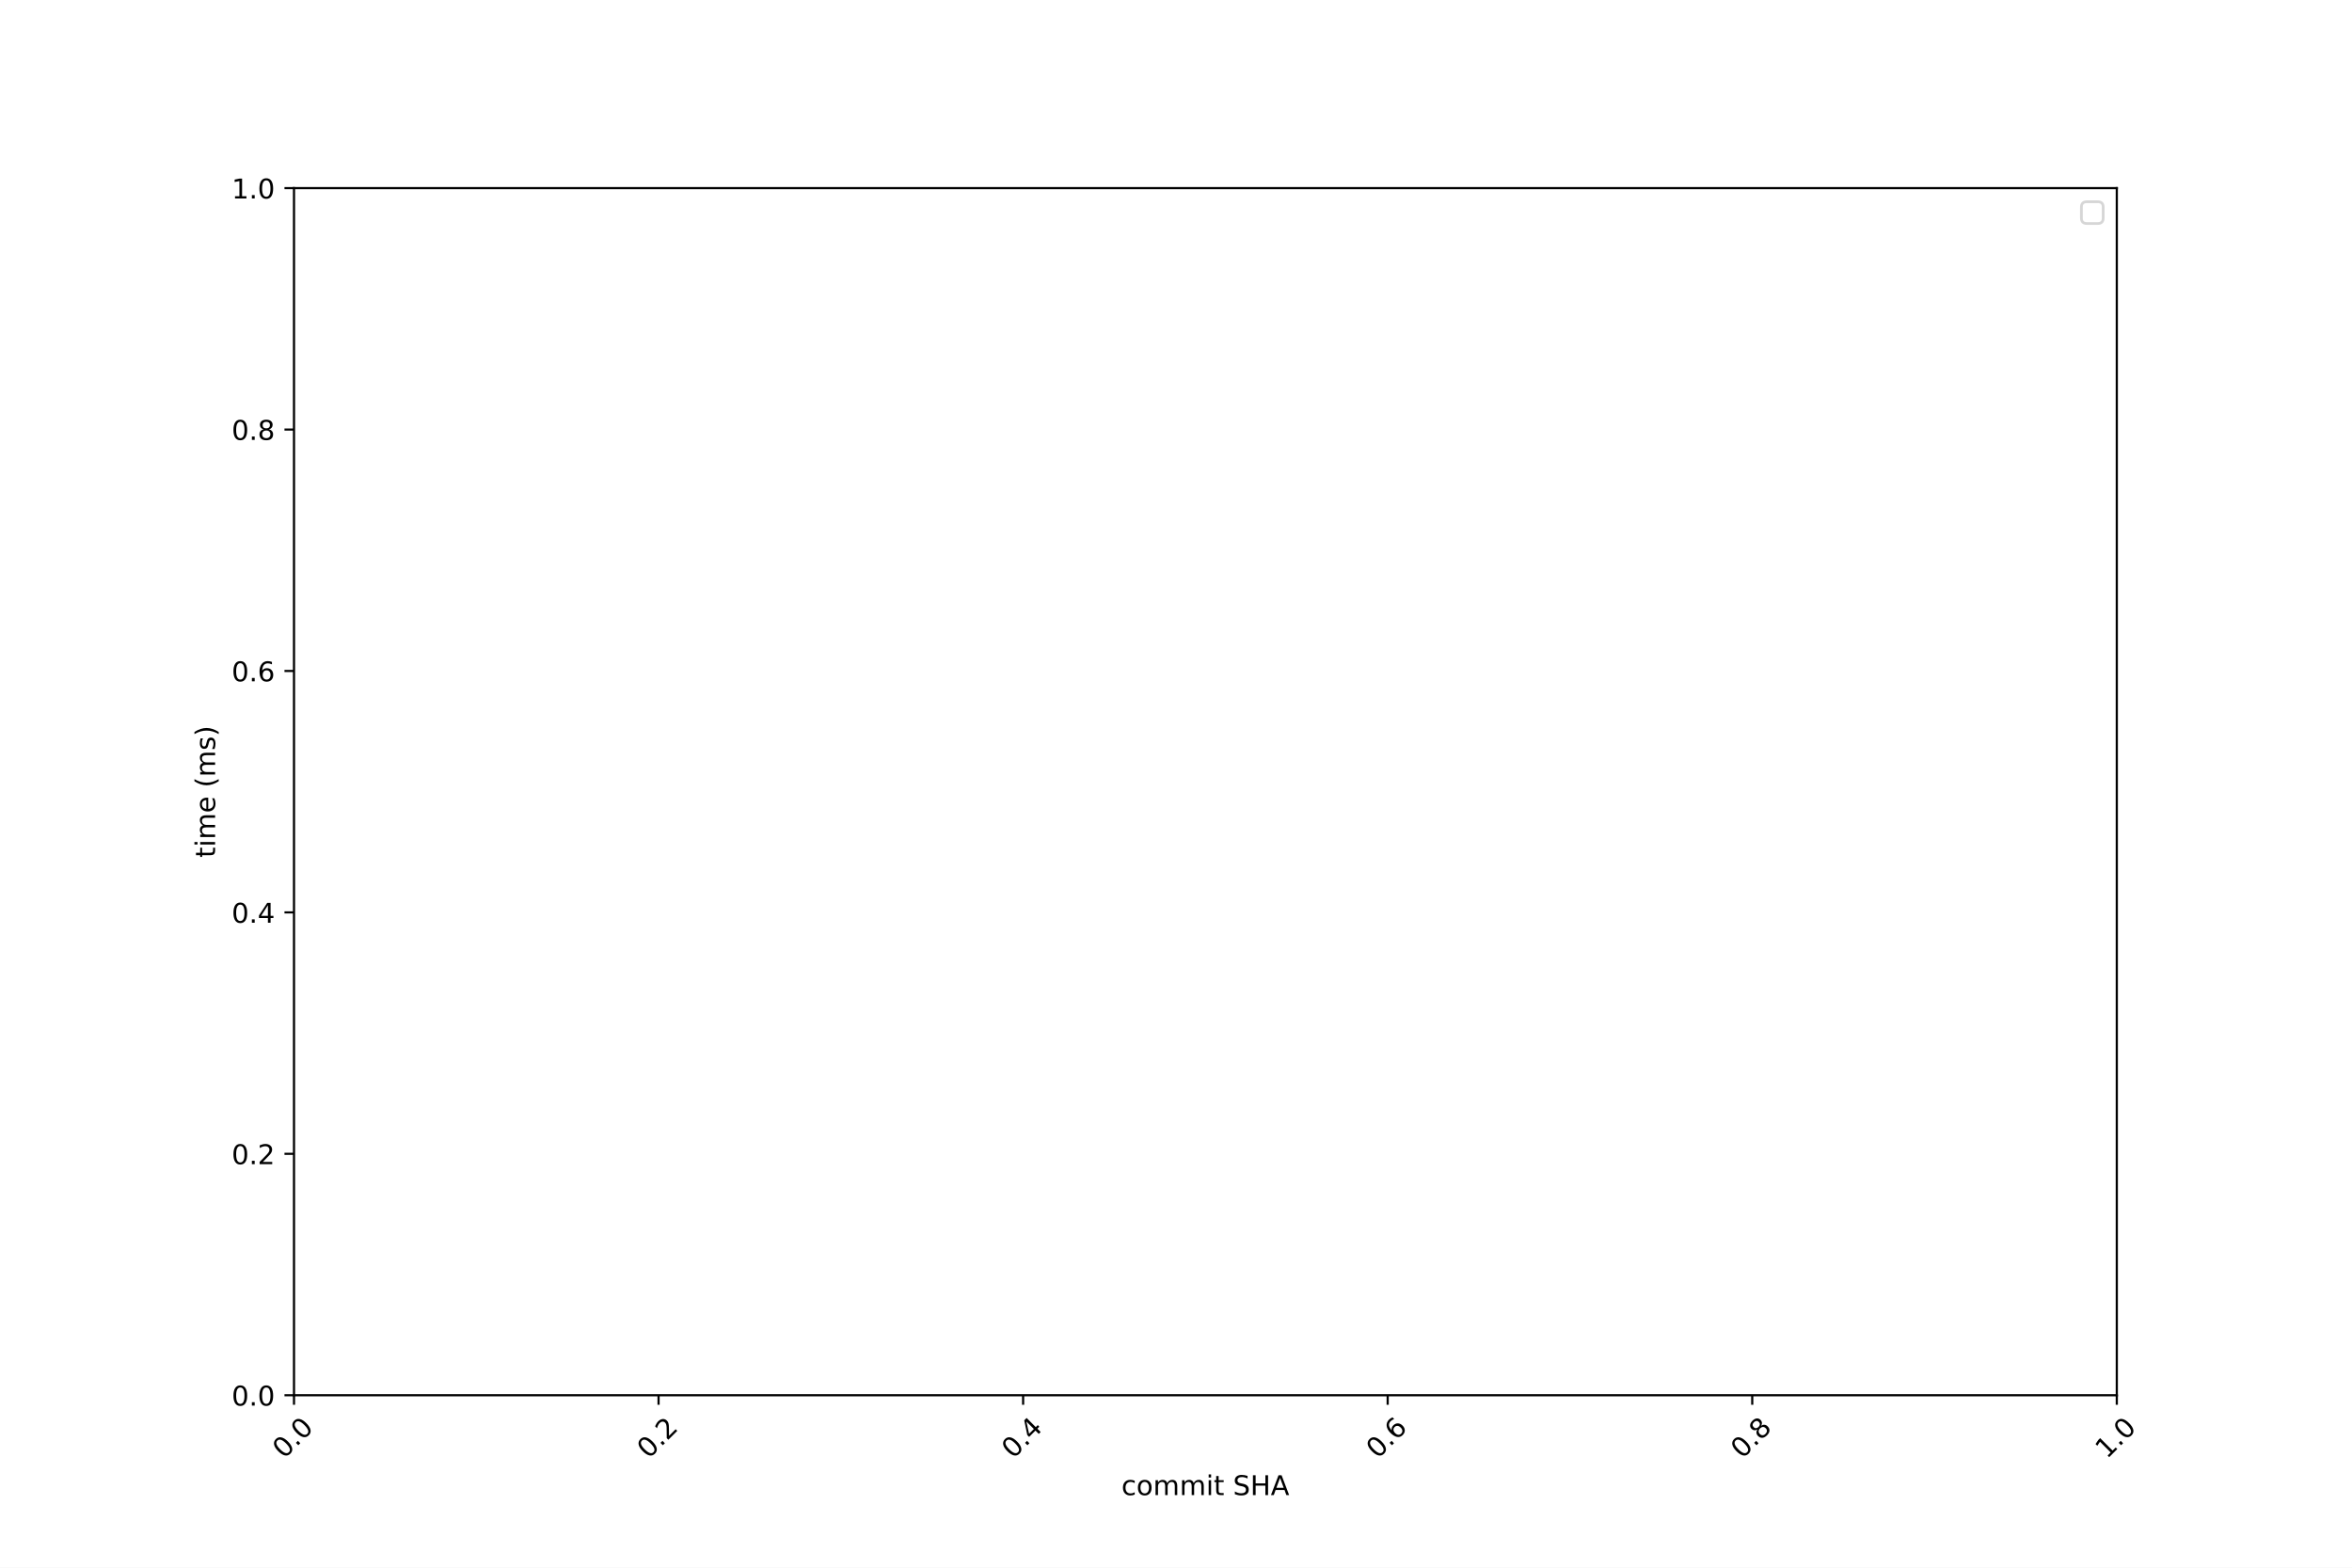
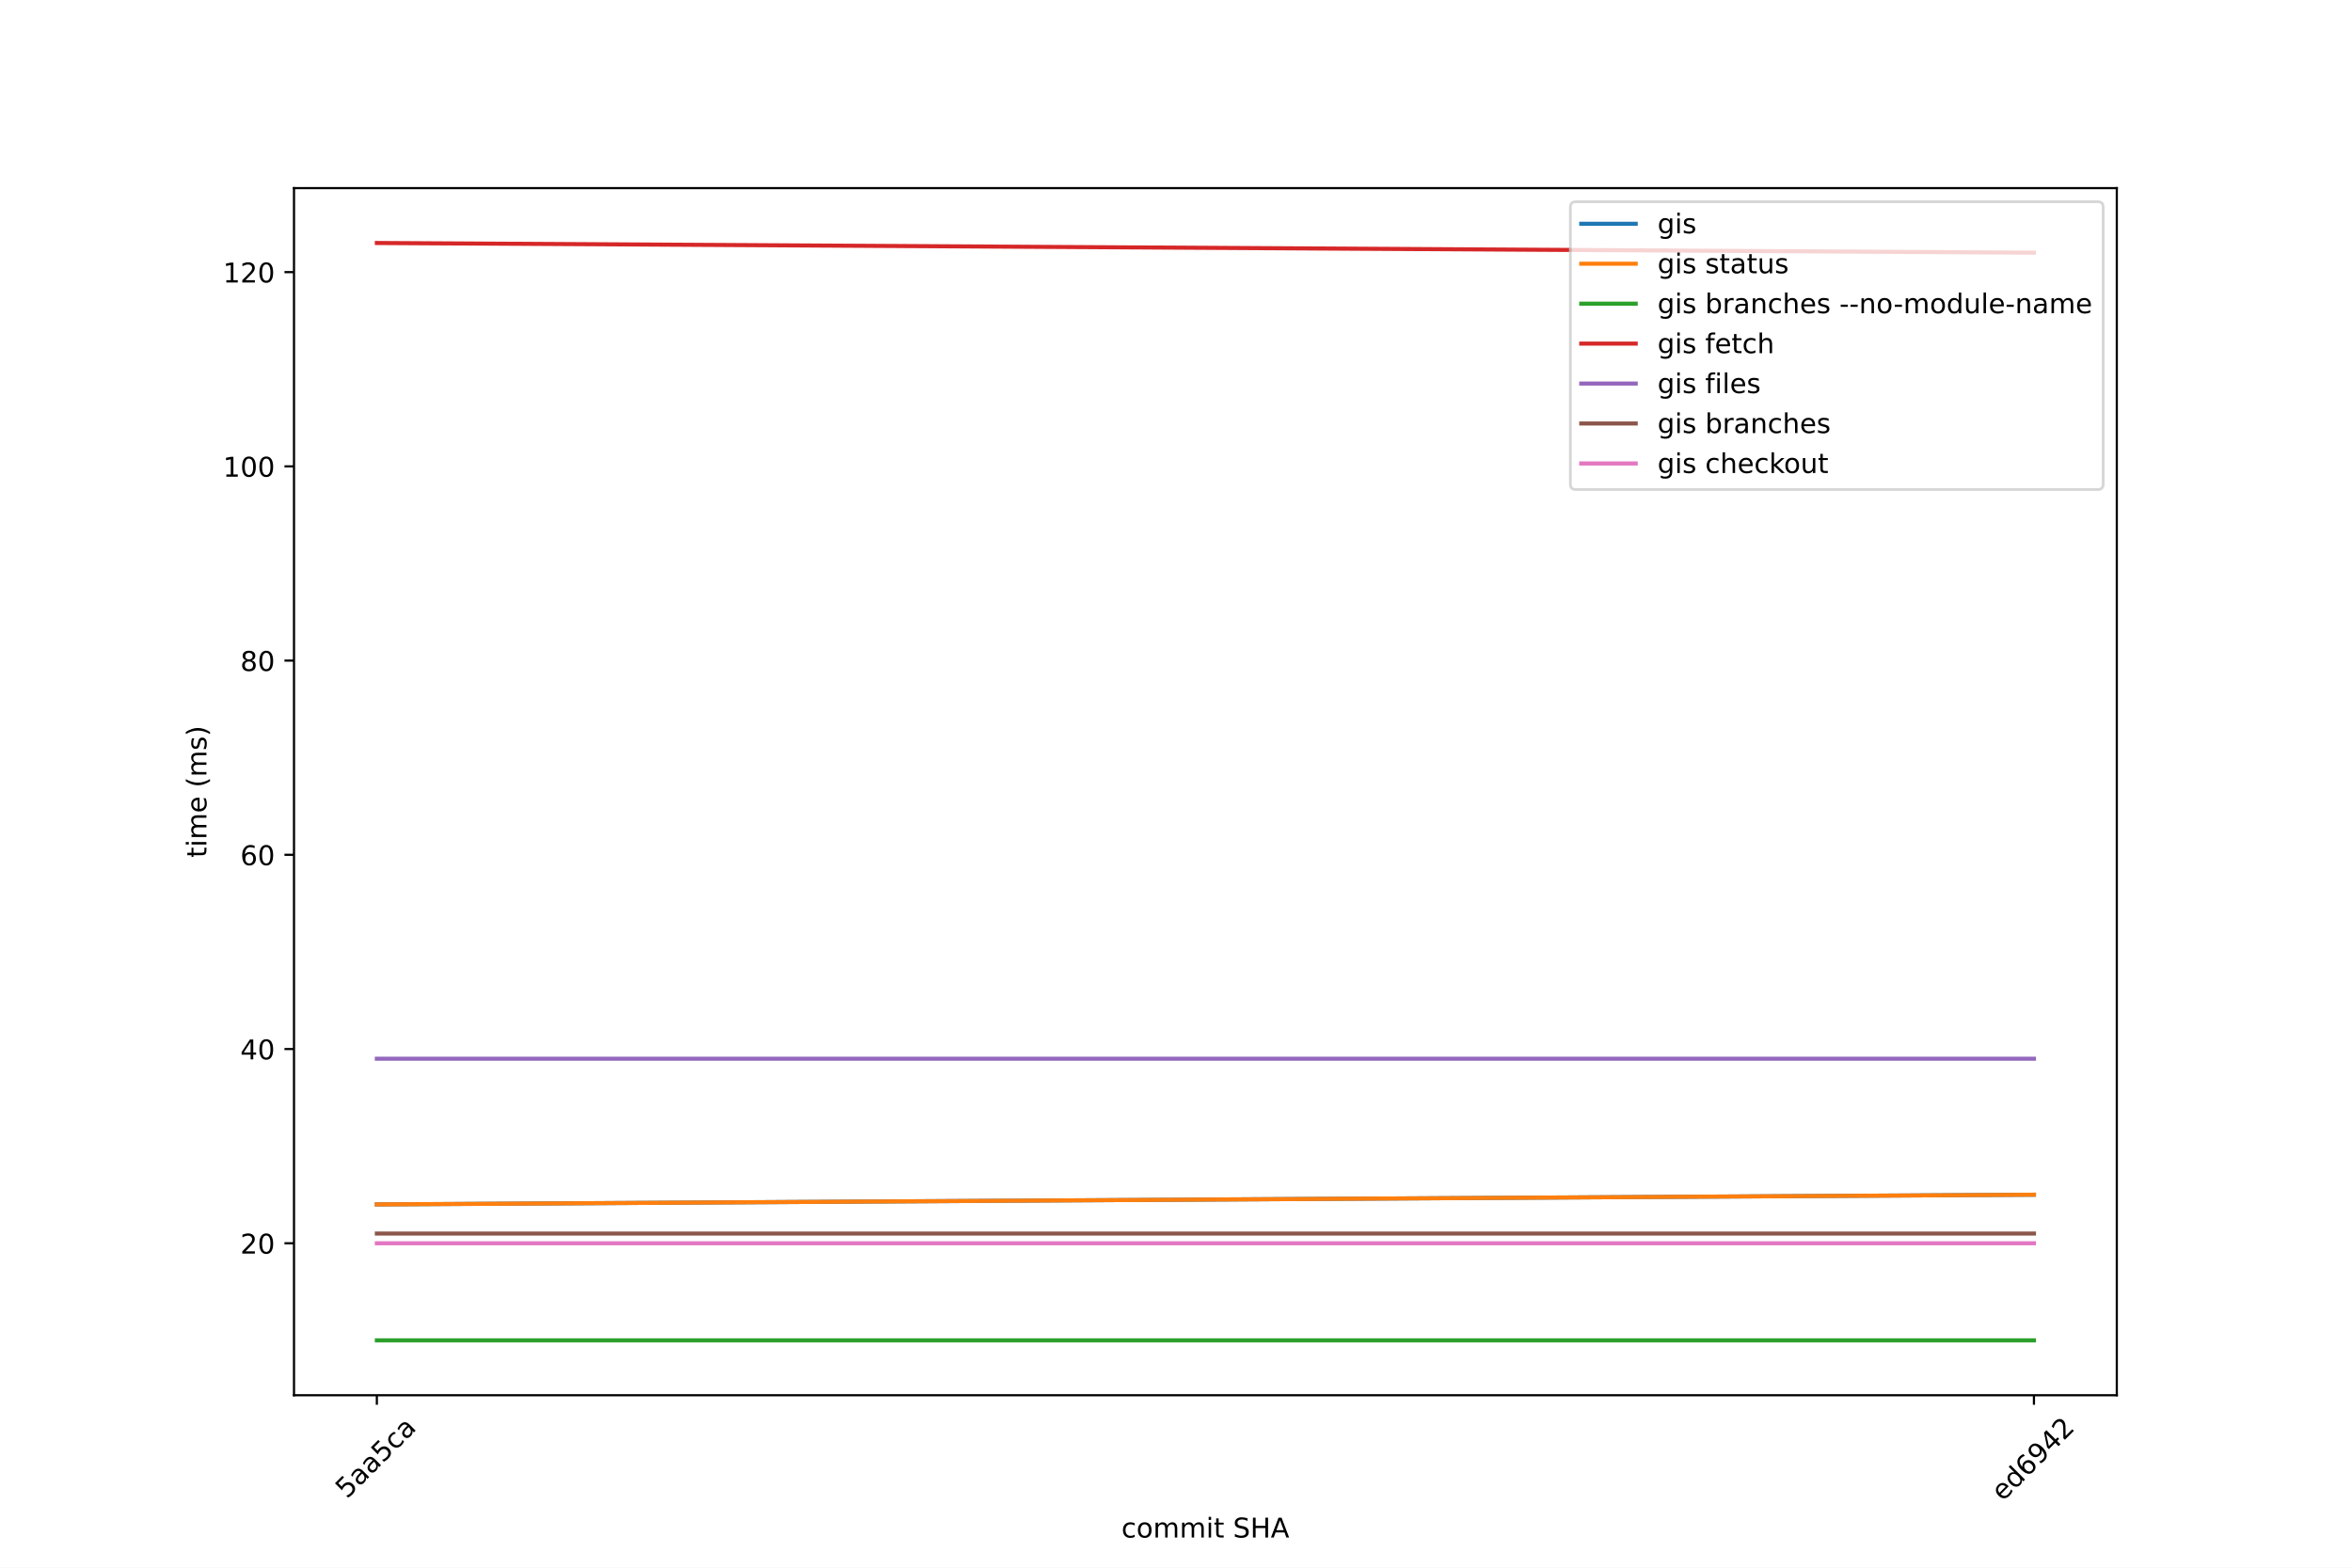
<svg xmlns="http://www.w3.org/2000/svg" xmlns:xlink="http://www.w3.org/1999/xlink" width="864pt" height="576pt" viewBox="0 0 864 576" version="1.1">
  <defs>
    <style type="text/css">*{stroke-linejoin: round; stroke-linecap: butt}</style>
  </defs>
  <g id="figure_1">
    <g id="patch_1">
      <path d="M 0 576  L 864 576  L 864 0  L 0 0  z " style="fill: #ffffff" />
    </g>
    <g id="axes_1">
      <g id="patch_2">
        <path d="M 108 512.64  L 777.6 512.64  L 777.6 69.12  L 108 69.12  z " style="fill: #ffffff" />
      </g>
      <g id="matplotlib.axis_1">
        <g id="xtick_1">
          <g id="line2d_1">
            <defs>
-               <path id="m0a0f0cf58e" d="M 0 0  L 0 3.5  " style="stroke: #000000; stroke-width: 0.8" />
-             </defs>
-             <g>
-               <use xlink:href="#m0a0f0cf58e" x="108" y="512.64" style="stroke: #000000; stroke-width: 0.8" />
+               <path id="m81b98bf57f" d="M 0 0  L 0 3.5  " style="stroke: #000000; stroke-width: 0.8" />
+             </defs>
+             <g>
+               <use xlink:href="#m81b98bf57f" x="138.436" y="512.64" style="stroke: #000000; stroke-width: 0.8" />
            </g>
          </g>
          <g id="text_1">
-             <g transform="translate(104.3286 536.2581) rotate(-45) scale(0.1 -0.1)">
-               <defs>
-                 <path id="DejaVuSans-30" d="M 2034 4250  Q 1547 4250 1301 3770  Q 1056 3291 1056 2328  Q 1056 1369 1301 889  Q 1547 409 2034 409  Q 2525 409 2770 889  Q 3016 1369 3016 2328  Q 3016 3291 2770 3770  Q 2525 4250 2034 4250  z M 2034 4750  Q 2819 4750 3233 4129  Q 3647 3509 3647 2328  Q 3647 1150 3233 529  Q 2819 -91 2034 -91  Q 1250 -91 836 529  Q 422 1150 422 2328  Q 422 3509 836 4129  Q 1250 4750 2034 4750  z " transform="scale(0.015625)" />
-                 <path id="DejaVuSans-2e" d="M 684 794  L 1344 794  L 1344 0  L 684 0  L 684 794  z " transform="scale(0.015625)" />
-               </defs>
-               <use xlink:href="#DejaVuSans-30" />
-               <use xlink:href="#DejaVuSans-2e" x="63.623" />
-               <use xlink:href="#DejaVuSans-30" x="95.41" />
+             <g transform="translate(127.4447 550.8985) rotate(-45) scale(0.1 -0.1)">
+               <defs>
+                 <path id="DejaVuSans-35" d="M 691 4666  L 3169 4666  L 3169 4134  L 1269 4134  L 1269 2991  Q 1406 3038 1543 3061  Q 1681 3084 1819 3084  Q 2600 3084 3056 2656  Q 3513 2228 3513 1497  Q 3513 744 3044 326  Q 2575 -91 1722 -91  Q 1428 -91 1123 -41  Q 819 9 494 109  L 494 744  Q 775 591 1075 516  Q 1375 441 1709 441  Q 2250 441 2565 725  Q 2881 1009 2881 1497  Q 2881 1984 2565 2268  Q 2250 2553 1709 2553  Q 1456 2553 1204 2497  Q 953 2441 691 2322  L 691 4666  z " transform="scale(0.015625)" />
+                 <path id="DejaVuSans-61" d="M 2194 1759  Q 1497 1759 1228 1600  Q 959 1441 959 1056  Q 959 750 1161 570  Q 1363 391 1709 391  Q 2188 391 2477 730  Q 2766 1069 2766 1631  L 2766 1759  L 2194 1759  z M 3341 1997  L 3341 0  L 2766 0  L 2766 531  Q 2569 213 2275 61  Q 1981 -91 1556 -91  Q 1019 -91 701 211  Q 384 513 384 1019  Q 384 1609 779 1909  Q 1175 2209 1959 2209  L 2766 2209  L 2766 2266  Q 2766 2663 2505 2880  Q 2244 3097 1772 3097  Q 1472 3097 1187 3025  Q 903 2953 641 2809  L 641 3341  Q 956 3463 1253 3523  Q 1550 3584 1831 3584  Q 2591 3584 2966 3190  Q 3341 2797 3341 1997  z " transform="scale(0.015625)" />
+                 <path id="DejaVuSans-63" d="M 3122 3366  L 3122 2828  Q 2878 2963 2633 3030  Q 2388 3097 2138 3097  Q 1578 3097 1268 2742  Q 959 2388 959 1747  Q 959 1106 1268 751  Q 1578 397 2138 397  Q 2388 397 2633 464  Q 2878 531 3122 666  L 3122 134  Q 2881 22 2623 -34  Q 2366 -91 2075 -91  Q 1284 -91 818 406  Q 353 903 353 1747  Q 353 2603 823 3093  Q 1294 3584 2113 3584  Q 2378 3584 2631 3529  Q 2884 3475 3122 3366  z " transform="scale(0.015625)" />
+               </defs>
+               <use xlink:href="#DejaVuSans-35" />
+               <use xlink:href="#DejaVuSans-61" x="63.623" />
+               <use xlink:href="#DejaVuSans-61" x="124.902" />
+               <use xlink:href="#DejaVuSans-35" x="186.182" />
+               <use xlink:href="#DejaVuSans-63" x="249.805" />
+               <use xlink:href="#DejaVuSans-61" x="304.785" />
            </g>
          </g>
        </g>
        <g id="xtick_2">
          <g id="line2d_2">
            <g>
-               <use xlink:href="#m0a0f0cf58e" x="241.92" y="512.64" style="stroke: #000000; stroke-width: 0.8" />
+               <use xlink:href="#m81b98bf57f" x="747.164" y="512.64" style="stroke: #000000; stroke-width: 0.8" />
            </g>
          </g>
          <g id="text_2">
-             <g transform="translate(238.2486 536.2581) rotate(-45) scale(0.1 -0.1)">
-               <defs>
+             <g transform="translate(735.6969 551.8487) rotate(-45) scale(0.1 -0.1)">
+               <defs>
+                 <path id="DejaVuSans-65" d="M 3597 1894  L 3597 1613  L 953 1613  Q 991 1019 1311 708  Q 1631 397 2203 397  Q 2534 397 2845 478  Q 3156 559 3463 722  L 3463 178  Q 3153 47 2828 -22  Q 2503 -91 2169 -91  Q 1331 -91 842 396  Q 353 884 353 1716  Q 353 2575 817 3079  Q 1281 3584 2069 3584  Q 2775 3584 3186 3129  Q 3597 2675 3597 1894  z M 3022 2063  Q 3016 2534 2758 2815  Q 2500 3097 2075 3097  Q 1594 3097 1305 2825  Q 1016 2553 972 2059  L 3022 2063  z " transform="scale(0.015625)" />
+                 <path id="DejaVuSans-64" d="M 2906 2969  L 2906 4863  L 3481 4863  L 3481 0  L 2906 0  L 2906 525  Q 2725 213 2448 61  Q 2172 -91 1784 -91  Q 1150 -91 751 415  Q 353 922 353 1747  Q 353 2572 751 3078  Q 1150 3584 1784 3584  Q 2172 3584 2448 3432  Q 2725 3281 2906 2969  z M 947 1747  Q 947 1113 1208 752  Q 1469 391 1925 391  Q 2381 391 2643 752  Q 2906 1113 2906 1747  Q 2906 2381 2643 2742  Q 2381 3103 1925 3103  Q 1469 3103 1208 2742  Q 947 2381 947 1747  z " transform="scale(0.015625)" />
+                 <path id="DejaVuSans-36" d="M 2113 2584  Q 1688 2584 1439 2293  Q 1191 2003 1191 1497  Q 1191 994 1439 701  Q 1688 409 2113 409  Q 2538 409 2786 701  Q 3034 994 3034 1497  Q 3034 2003 2786 2293  Q 2538 2584 2113 2584  z M 3366 4563  L 3366 3988  Q 3128 4100 2886 4159  Q 2644 4219 2406 4219  Q 1781 4219 1451 3797  Q 1122 3375 1075 2522  Q 1259 2794 1537 2939  Q 1816 3084 2150 3084  Q 2853 3084 3261 2657  Q 3669 2231 3669 1497  Q 3669 778 3244 343  Q 2819 -91 2113 -91  Q 1303 -91 875 529  Q 447 1150 447 2328  Q 447 3434 972 4092  Q 1497 4750 2381 4750  Q 2619 4750 2861 4703  Q 3103 4656 3366 4563  z " transform="scale(0.015625)" />
+                 <path id="DejaVuSans-39" d="M 703 97  L 703 672  Q 941 559 1184 500  Q 1428 441 1663 441  Q 2288 441 2617 861  Q 2947 1281 2994 2138  Q 2813 1869 2534 1725  Q 2256 1581 1919 1581  Q 1219 1581 811 2004  Q 403 2428 403 3163  Q 403 3881 828 4315  Q 1253 4750 1959 4750  Q 2769 4750 3195 4129  Q 3622 3509 3622 2328  Q 3622 1225 3098 567  Q 2575 -91 1691 -91  Q 1453 -91 1209 -44  Q 966 3 703 97  z M 1959 2075  Q 2384 2075 2632 2365  Q 2881 2656 2881 3163  Q 2881 3666 2632 3958  Q 2384 4250 1959 4250  Q 1534 4250 1286 3958  Q 1038 3666 1038 3163  Q 1038 2656 1286 2365  Q 1534 2075 1959 2075  z " transform="scale(0.015625)" />
+                 <path id="DejaVuSans-34" d="M 2419 4116  L 825 1625  L 2419 1625  L 2419 4116  z M 2253 4666  L 3047 4666  L 3047 1625  L 3713 1625  L 3713 1100  L 3047 1100  L 3047 0  L 2419 0  L 2419 1100  L 313 1100  L 313 1709  L 2253 4666  z " transform="scale(0.015625)" />
                <path id="DejaVuSans-32" d="M 1228 531  L 3431 531  L 3431 0  L 469 0  L 469 531  Q 828 903 1448 1529  Q 2069 2156 2228 2338  Q 2531 2678 2651 2914  Q 2772 3150 2772 3378  Q 2772 3750 2511 3984  Q 2250 4219 1831 4219  Q 1534 4219 1204 4116  Q 875 4013 500 3803  L 500 4441  Q 881 4594 1212 4672  Q 1544 4750 1819 4750  Q 2544 4750 2975 4387  Q 3406 4025 3406 3419  Q 3406 3131 3298 2873  Q 3191 2616 2906 2266  Q 2828 2175 2409 1742  Q 1991 1309 1228 531  z " transform="scale(0.015625)" />
              </defs>
-               <use xlink:href="#DejaVuSans-30" />
-               <use xlink:href="#DejaVuSans-2e" x="63.623" />
-               <use xlink:href="#DejaVuSans-32" x="95.41" />
-             </g>
-           </g>
-         </g>
-         <g id="xtick_3">
-           <g id="line2d_3">
-             <g>
-               <use xlink:href="#m0a0f0cf58e" x="375.84" y="512.64" style="stroke: #000000; stroke-width: 0.8" />
-             </g>
-           </g>
-           <g id="text_3">
-             <g transform="translate(372.1686 536.2581) rotate(-45) scale(0.1 -0.1)">
-               <defs>
-                 <path id="DejaVuSans-34" d="M 2419 4116  L 825 1625  L 2419 1625  L 2419 4116  z M 2253 4666  L 3047 4666  L 3047 1625  L 3713 1625  L 3713 1100  L 3047 1100  L 3047 0  L 2419 0  L 2419 1100  L 313 1100  L 313 1709  L 2253 4666  z " transform="scale(0.015625)" />
-               </defs>
-               <use xlink:href="#DejaVuSans-30" />
-               <use xlink:href="#DejaVuSans-2e" x="63.623" />
-               <use xlink:href="#DejaVuSans-34" x="95.41" />
-             </g>
-           </g>
-         </g>
-         <g id="xtick_4">
-           <g id="line2d_4">
-             <g>
-               <use xlink:href="#m0a0f0cf58e" x="509.76" y="512.64" style="stroke: #000000; stroke-width: 0.8" />
-             </g>
-           </g>
-           <g id="text_4">
-             <g transform="translate(506.0886 536.2581) rotate(-45) scale(0.1 -0.1)">
-               <defs>
-                 <path id="DejaVuSans-36" d="M 2113 2584  Q 1688 2584 1439 2293  Q 1191 2003 1191 1497  Q 1191 994 1439 701  Q 1688 409 2113 409  Q 2538 409 2786 701  Q 3034 994 3034 1497  Q 3034 2003 2786 2293  Q 2538 2584 2113 2584  z M 3366 4563  L 3366 3988  Q 3128 4100 2886 4159  Q 2644 4219 2406 4219  Q 1781 4219 1451 3797  Q 1122 3375 1075 2522  Q 1259 2794 1537 2939  Q 1816 3084 2150 3084  Q 2853 3084 3261 2657  Q 3669 2231 3669 1497  Q 3669 778 3244 343  Q 2819 -91 2113 -91  Q 1303 -91 875 529  Q 447 1150 447 2328  Q 447 3434 972 4092  Q 1497 4750 2381 4750  Q 2619 4750 2861 4703  Q 3103 4656 3366 4563  z " transform="scale(0.015625)" />
-               </defs>
-               <use xlink:href="#DejaVuSans-30" />
-               <use xlink:href="#DejaVuSans-2e" x="63.623" />
-               <use xlink:href="#DejaVuSans-36" x="95.41" />
-             </g>
-           </g>
-         </g>
-         <g id="xtick_5">
-           <g id="line2d_5">
-             <g>
-               <use xlink:href="#m0a0f0cf58e" x="643.68" y="512.64" style="stroke: #000000; stroke-width: 0.8" />
-             </g>
-           </g>
-           <g id="text_5">
-             <g transform="translate(640.0086 536.2581) rotate(-45) scale(0.1 -0.1)">
-               <defs>
-                 <path id="DejaVuSans-38" d="M 2034 2216  Q 1584 2216 1326 1975  Q 1069 1734 1069 1313  Q 1069 891 1326 650  Q 1584 409 2034 409  Q 2484 409 2743 651  Q 3003 894 3003 1313  Q 3003 1734 2745 1975  Q 2488 2216 2034 2216  z M 1403 2484  Q 997 2584 770 2862  Q 544 3141 544 3541  Q 544 4100 942 4425  Q 1341 4750 2034 4750  Q 2731 4750 3128 4425  Q 3525 4100 3525 3541  Q 3525 3141 3298 2862  Q 3072 2584 2669 2484  Q 3125 2378 3379 2068  Q 3634 1759 3634 1313  Q 3634 634 3220 271  Q 2806 -91 2034 -91  Q 1263 -91 848 271  Q 434 634 434 1313  Q 434 1759 690 2068  Q 947 2378 1403 2484  z M 1172 3481  Q 1172 3119 1398 2916  Q 1625 2713 2034 2713  Q 2441 2713 2670 2916  Q 2900 3119 2900 3481  Q 2900 3844 2670 4047  Q 2441 4250 2034 4250  Q 1625 4250 1398 4047  Q 1172 3844 1172 3481  z " transform="scale(0.015625)" />
-               </defs>
-               <use xlink:href="#DejaVuSans-30" />
-               <use xlink:href="#DejaVuSans-2e" x="63.623" />
-               <use xlink:href="#DejaVuSans-38" x="95.41" />
-             </g>
-           </g>
-         </g>
-         <g id="xtick_6">
-           <g id="line2d_6">
-             <g>
-               <use xlink:href="#m0a0f0cf58e" x="777.6" y="512.64" style="stroke: #000000; stroke-width: 0.8" />
-             </g>
-           </g>
-           <g id="text_6">
-             <g transform="translate(773.9286 536.2581) rotate(-45) scale(0.1 -0.1)">
-               <defs>
-                 <path id="DejaVuSans-31" d="M 794 531  L 1825 531  L 1825 4091  L 703 3866  L 703 4441  L 1819 4666  L 2450 4666  L 2450 531  L 3481 531  L 3481 0  L 794 0  L 794 531  z " transform="scale(0.015625)" />
-               </defs>
-               <use xlink:href="#DejaVuSans-31" />
-               <use xlink:href="#DejaVuSans-2e" x="63.623" />
-               <use xlink:href="#DejaVuSans-30" x="95.41" />
-             </g>
-           </g>
-         </g>
-         <g id="text_7">
-           <g transform="translate(411.9578 549.3271) scale(0.1 -0.1)">
-             <defs>
-               <path id="DejaVuSans-63" d="M 3122 3366  L 3122 2828  Q 2878 2963 2633 3030  Q 2388 3097 2138 3097  Q 1578 3097 1268 2742  Q 959 2388 959 1747  Q 959 1106 1268 751  Q 1578 397 2138 397  Q 2388 397 2633 464  Q 2878 531 3122 666  L 3122 134  Q 2881 22 2623 -34  Q 2366 -91 2075 -91  Q 1284 -91 818 406  Q 353 903 353 1747  Q 353 2603 823 3093  Q 1294 3584 2113 3584  Q 2378 3584 2631 3529  Q 2884 3475 3122 3366  z " transform="scale(0.015625)" />
+               <use xlink:href="#DejaVuSans-65" />
+               <use xlink:href="#DejaVuSans-64" x="61.523" />
+               <use xlink:href="#DejaVuSans-36" x="125" />
+               <use xlink:href="#DejaVuSans-39" x="188.623" />
+               <use xlink:href="#DejaVuSans-34" x="252.246" />
+               <use xlink:href="#DejaVuSans-32" x="315.869" />
+             </g>
+           </g>
+         </g>
+         <g id="text_3">
+           <g transform="translate(411.9578 564.9177) scale(0.1 -0.1)">
+             <defs>
              <path id="DejaVuSans-6f" d="M 1959 3097  Q 1497 3097 1228 2736  Q 959 2375 959 1747  Q 959 1119 1226 758  Q 1494 397 1959 397  Q 2419 397 2687 759  Q 2956 1122 2956 1747  Q 2956 2369 2687 2733  Q 2419 3097 1959 3097  z M 1959 3584  Q 2709 3584 3137 3096  Q 3566 2609 3566 1747  Q 3566 888 3137 398  Q 2709 -91 1959 -91  Q 1206 -91 779 398  Q 353 888 353 1747  Q 353 2609 779 3096  Q 1206 3584 1959 3584  z " transform="scale(0.015625)" />
              <path id="DejaVuSans-6d" d="M 3328 2828  Q 3544 3216 3844 3400  Q 4144 3584 4550 3584  Q 5097 3584 5394 3201  Q 5691 2819 5691 2113  L 5691 0  L 5113 0  L 5113 2094  Q 5113 2597 4934 2840  Q 4756 3084 4391 3084  Q 3944 3084 3684 2787  Q 3425 2491 3425 1978  L 3425 0  L 2847 0  L 2847 2094  Q 2847 2600 2669 2842  Q 2491 3084 2119 3084  Q 1678 3084 1418 2786  Q 1159 2488 1159 1978  L 1159 0  L 581 0  L 581 3500  L 1159 3500  L 1159 2956  Q 1356 3278 1631 3431  Q 1906 3584 2284 3584  Q 2666 3584 2933 3390  Q 3200 3197 3328 2828  z " transform="scale(0.015625)" />
              <path id="DejaVuSans-69" d="M 603 3500  L 1178 3500  L 1178 0  L 603 0  L 603 3500  z M 603 4863  L 1178 4863  L 1178 4134  L 603 4134  L 603 4863  z " transform="scale(0.015625)" />
              <path id="DejaVuSans-74" d="M 1172 4494  L 1172 3500  L 2356 3500  L 2356 3053  L 1172 3053  L 1172 1153  Q 1172 725 1289 603  Q 1406 481 1766 481  L 2356 481  L 2356 0  L 1766 0  Q 1100 0 847 248  Q 594 497 594 1153  L 594 3053  L 172 3053  L 172 3500  L 594 3500  L 594 4494  L 1172 4494  z " transform="scale(0.015625)" />
              <path id="DejaVuSans-20" transform="scale(0.015625)" />
              <path id="DejaVuSans-53" d="M 3425 4513  L 3425 3897  Q 3066 4069 2747 4153  Q 2428 4238 2131 4238  Q 1616 4238 1336 4038  Q 1056 3838 1056 3469  Q 1056 3159 1242 3001  Q 1428 2844 1947 2747  L 2328 2669  Q 3034 2534 3370 2195  Q 3706 1856 3706 1288  Q 3706 609 3251 259  Q 2797 -91 1919 -91  Q 1588 -91 1214 -16  Q 841 59 441 206  L 441 856  Q 825 641 1194 531  Q 1563 422 1919 422  Q 2459 422 2753 634  Q 3047 847 3047 1241  Q 3047 1584 2836 1778  Q 2625 1972 2144 2069  L 1759 2144  Q 1053 2284 737 2584  Q 422 2884 422 3419  Q 422 4038 858 4394  Q 1294 4750 2059 4750  Q 2388 4750 2728 4690  Q 3069 4631 3425 4513  z " transform="scale(0.015625)" />
              <path id="DejaVuSans-48" d="M 628 4666  L 1259 4666  L 1259 2753  L 3553 2753  L 3553 4666  L 4184 4666  L 4184 0  L 3553 0  L 3553 2222  L 1259 2222  L 1259 0  L 628 0  L 628 4666  z " transform="scale(0.015625)" />
              <path id="DejaVuSans-41" d="M 2188 4044  L 1331 1722  L 3047 1722  L 2188 4044  z M 1831 4666  L 2547 4666  L 4325 0  L 3669 0  L 3244 1197  L 1141 1197  L 716 0  L 50 0  L 1831 4666  z " transform="scale(0.015625)" />
            </defs>
            <use xlink:href="#DejaVuSans-63" />
            <use xlink:href="#DejaVuSans-6f" x="54.98" />
            <use xlink:href="#DejaVuSans-6d" x="116.162" />
            <use xlink:href="#DejaVuSans-6d" x="213.574" />
            <use xlink:href="#DejaVuSans-69" x="310.986" />
            <use xlink:href="#DejaVuSans-74" x="338.77" />
            <use xlink:href="#DejaVuSans-20" x="377.979" />
            <use xlink:href="#DejaVuSans-53" x="409.766" />
            <use xlink:href="#DejaVuSans-48" x="473.242" />
            <use xlink:href="#DejaVuSans-41" x="548.438" />
          </g>
        </g>
      </g>
      <g id="matplotlib.axis_2">
        <g id="ytick_1">
+           <g id="line2d_3">
+             <defs>
+               <path id="mb40b06a267" d="M 0 0  L -3.5 0  " style="stroke: #000000; stroke-width: 0.8" />
+             </defs>
+             <g>
+               <use xlink:href="#mb40b06a267" x="108" y="456.799" style="stroke: #000000; stroke-width: 0.8" />
+             </g>
+           </g>
+           <g id="text_4">
+             <g transform="translate(88.275 460.5978) scale(0.1 -0.1)">
+               <defs>
+                 <path id="DejaVuSans-30" d="M 2034 4250  Q 1547 4250 1301 3770  Q 1056 3291 1056 2328  Q 1056 1369 1301 889  Q 1547 409 2034 409  Q 2525 409 2770 889  Q 3016 1369 3016 2328  Q 3016 3291 2770 3770  Q 2525 4250 2034 4250  z M 2034 4750  Q 2819 4750 3233 4129  Q 3647 3509 3647 2328  Q 3647 1150 3233 529  Q 2819 -91 2034 -91  Q 1250 -91 836 529  Q 422 1150 422 2328  Q 422 3509 836 4129  Q 1250 4750 2034 4750  z " transform="scale(0.015625)" />
+               </defs>
+               <use xlink:href="#DejaVuSans-32" />
+               <use xlink:href="#DejaVuSans-30" x="63.623" />
+             </g>
+           </g>
+         </g>
+         <g id="ytick_2">
+           <g id="line2d_4">
+             <g>
+               <use xlink:href="#mb40b06a267" x="108" y="385.436" style="stroke: #000000; stroke-width: 0.8" />
+             </g>
+           </g>
+           <g id="text_5">
+             <g transform="translate(88.275 389.235) scale(0.1 -0.1)">
+               <use xlink:href="#DejaVuSans-34" />
+               <use xlink:href="#DejaVuSans-30" x="63.623" />
+             </g>
+           </g>
+         </g>
+         <g id="ytick_3">
+           <g id="line2d_5">
+             <g>
+               <use xlink:href="#mb40b06a267" x="108" y="314.073" style="stroke: #000000; stroke-width: 0.8" />
+             </g>
+           </g>
+           <g id="text_6">
+             <g transform="translate(88.275 317.8721) scale(0.1 -0.1)">
+               <use xlink:href="#DejaVuSans-36" />
+               <use xlink:href="#DejaVuSans-30" x="63.623" />
+             </g>
+           </g>
+         </g>
+         <g id="ytick_4">
+           <g id="line2d_6">
+             <g>
+               <use xlink:href="#mb40b06a267" x="108" y="242.71" style="stroke: #000000; stroke-width: 0.8" />
+             </g>
+           </g>
+           <g id="text_7">
+             <g transform="translate(88.275 246.5093) scale(0.1 -0.1)">
+               <defs>
+                 <path id="DejaVuSans-38" d="M 2034 2216  Q 1584 2216 1326 1975  Q 1069 1734 1069 1313  Q 1069 891 1326 650  Q 1584 409 2034 409  Q 2484 409 2743 651  Q 3003 894 3003 1313  Q 3003 1734 2745 1975  Q 2488 2216 2034 2216  z M 1403 2484  Q 997 2584 770 2862  Q 544 3141 544 3541  Q 544 4100 942 4425  Q 1341 4750 2034 4750  Q 2731 4750 3128 4425  Q 3525 4100 3525 3541  Q 3525 3141 3298 2862  Q 3072 2584 2669 2484  Q 3125 2378 3379 2068  Q 3634 1759 3634 1313  Q 3634 634 3220 271  Q 2806 -91 2034 -91  Q 1263 -91 848 271  Q 434 634 434 1313  Q 434 1759 690 2068  Q 947 2378 1403 2484  z M 1172 3481  Q 1172 3119 1398 2916  Q 1625 2713 2034 2713  Q 2441 2713 2670 2916  Q 2900 3119 2900 3481  Q 2900 3844 2670 4047  Q 2441 4250 2034 4250  Q 1625 4250 1398 4047  Q 1172 3844 1172 3481  z " transform="scale(0.015625)" />
+               </defs>
+               <use xlink:href="#DejaVuSans-38" />
+               <use xlink:href="#DejaVuSans-30" x="63.623" />
+             </g>
+           </g>
+         </g>
+         <g id="ytick_5">
          <g id="line2d_7">
-             <defs>
-               <path id="m8fc01aea17" d="M 0 0  L -3.5 0  " style="stroke: #000000; stroke-width: 0.8" />
-             </defs>
-             <g>
-               <use xlink:href="#m8fc01aea17" x="108" y="512.64" style="stroke: #000000; stroke-width: 0.8" />
+             <g>
+               <use xlink:href="#mb40b06a267" x="108" y="171.347" style="stroke: #000000; stroke-width: 0.8" />
            </g>
          </g>
          <g id="text_8">
-             <g transform="translate(85.09687 516.4392) scale(0.1 -0.1)">
-               <use xlink:href="#DejaVuSans-30" />
-               <use xlink:href="#DejaVuSans-2e" x="63.623" />
-               <use xlink:href="#DejaVuSans-30" x="95.41" />
-             </g>
-           </g>
-         </g>
-         <g id="ytick_2">
+             <g transform="translate(81.9125 175.1465) scale(0.1 -0.1)">
+               <defs>
+                 <path id="DejaVuSans-31" d="M 794 531  L 1825 531  L 1825 4091  L 703 3866  L 703 4441  L 1819 4666  L 2450 4666  L 2450 531  L 3481 531  L 3481 0  L 794 0  L 794 531  z " transform="scale(0.015625)" />
+               </defs>
+               <use xlink:href="#DejaVuSans-31" />
+               <use xlink:href="#DejaVuSans-30" x="63.623" />
+               <use xlink:href="#DejaVuSans-30" x="127.246" />
+             </g>
+           </g>
+         </g>
+         <g id="ytick_6">
          <g id="line2d_8">
            <g>
-               <use xlink:href="#m8fc01aea17" x="108" y="423.936" style="stroke: #000000; stroke-width: 0.8" />
+               <use xlink:href="#mb40b06a267" x="108" y="99.984" style="stroke: #000000; stroke-width: 0.8" />
            </g>
          </g>
          <g id="text_9">
-             <g transform="translate(85.09687 427.7352) scale(0.1 -0.1)">
-               <use xlink:href="#DejaVuSans-30" />
-               <use xlink:href="#DejaVuSans-2e" x="63.623" />
-               <use xlink:href="#DejaVuSans-32" x="95.41" />
-             </g>
-           </g>
-         </g>
-         <g id="ytick_3">
-           <g id="line2d_9">
-             <g>
-               <use xlink:href="#m8fc01aea17" x="108" y="335.232" style="stroke: #000000; stroke-width: 0.8" />
-             </g>
-           </g>
-           <g id="text_10">
-             <g transform="translate(85.09687 339.0312) scale(0.1 -0.1)">
-               <use xlink:href="#DejaVuSans-30" />
-               <use xlink:href="#DejaVuSans-2e" x="63.623" />
-               <use xlink:href="#DejaVuSans-34" x="95.41" />
-             </g>
-           </g>
-         </g>
-         <g id="ytick_4">
-           <g id="line2d_10">
-             <g>
-               <use xlink:href="#m8fc01aea17" x="108" y="246.528" style="stroke: #000000; stroke-width: 0.8" />
-             </g>
-           </g>
-           <g id="text_11">
-             <g transform="translate(85.09687 250.3272) scale(0.1 -0.1)">
-               <use xlink:href="#DejaVuSans-30" />
-               <use xlink:href="#DejaVuSans-2e" x="63.623" />
-               <use xlink:href="#DejaVuSans-36" x="95.41" />
-             </g>
-           </g>
-         </g>
-         <g id="ytick_5">
-           <g id="line2d_11">
-             <g>
-               <use xlink:href="#m8fc01aea17" x="108" y="157.824" style="stroke: #000000; stroke-width: 0.8" />
-             </g>
-           </g>
-           <g id="text_12">
-             <g transform="translate(85.09687 161.6232) scale(0.1 -0.1)">
-               <use xlink:href="#DejaVuSans-30" />
-               <use xlink:href="#DejaVuSans-2e" x="63.623" />
-               <use xlink:href="#DejaVuSans-38" x="95.41" />
-             </g>
-           </g>
-         </g>
-         <g id="ytick_6">
-           <g id="line2d_12">
-             <g>
-               <use xlink:href="#m8fc01aea17" x="108" y="69.12" style="stroke: #000000; stroke-width: 0.8" />
-             </g>
-           </g>
-           <g id="text_13">
-             <g transform="translate(85.09687 72.91922) scale(0.1 -0.1)">
+             <g transform="translate(81.9125 103.7836) scale(0.1 -0.1)">
              <use xlink:href="#DejaVuSans-31" />
-               <use xlink:href="#DejaVuSans-2e" x="63.623" />
-               <use xlink:href="#DejaVuSans-30" x="95.41" />
-             </g>
-           </g>
-         </g>
-         <g id="text_14">
-           <g transform="translate(79.01719 315.1417) rotate(-90) scale(0.1 -0.1)">
-             <defs>
-               <path id="DejaVuSans-65" d="M 3597 1894  L 3597 1613  L 953 1613  Q 991 1019 1311 708  Q 1631 397 2203 397  Q 2534 397 2845 478  Q 3156 559 3463 722  L 3463 178  Q 3153 47 2828 -22  Q 2503 -91 2169 -91  Q 1331 -91 842 396  Q 353 884 353 1716  Q 353 2575 817 3079  Q 1281 3584 2069 3584  Q 2775 3584 3186 3129  Q 3597 2675 3597 1894  z M 3022 2063  Q 3016 2534 2758 2815  Q 2500 3097 2075 3097  Q 1594 3097 1305 2825  Q 1016 2553 972 2059  L 3022 2063  z " transform="scale(0.015625)" />
+               <use xlink:href="#DejaVuSans-32" x="63.623" />
+               <use xlink:href="#DejaVuSans-30" x="127.246" />
+             </g>
+           </g>
+         </g>
+         <g id="text_10">
+           <g transform="translate(75.83281 315.1417) rotate(-90) scale(0.1 -0.1)">
+             <defs>
              <path id="DejaVuSans-28" d="M 1984 4856  Q 1566 4138 1362 3434  Q 1159 2731 1159 2009  Q 1159 1288 1364 580  Q 1569 -128 1984 -844  L 1484 -844  Q 1016 -109 783 600  Q 550 1309 550 2009  Q 550 2706 781 3412  Q 1013 4119 1484 4856  L 1984 4856  z " transform="scale(0.015625)" />
              <path id="DejaVuSans-73" d="M 2834 3397  L 2834 2853  Q 2591 2978 2328 3040  Q 2066 3103 1784 3103  Q 1356 3103 1142 2972  Q 928 2841 928 2578  Q 928 2378 1081 2264  Q 1234 2150 1697 2047  L 1894 2003  Q 2506 1872 2764 1633  Q 3022 1394 3022 966  Q 3022 478 2636 193  Q 2250 -91 1575 -91  Q 1294 -91 989 -36  Q 684 19 347 128  L 347 722  Q 666 556 975 473  Q 1284 391 1588 391  Q 1994 391 2212 530  Q 2431 669 2431 922  Q 2431 1156 2273 1281  Q 2116 1406 1581 1522  L 1381 1569  Q 847 1681 609 1914  Q 372 2147 372 2553  Q 372 3047 722 3315  Q 1072 3584 1716 3584  Q 2034 3584 2315 3537  Q 2597 3491 2834 3397  z " transform="scale(0.015625)" />
              <path id="DejaVuSans-29" d="M 513 4856  L 1013 4856  Q 1481 4119 1714 3412  Q 1947 2706 1947 2009  Q 1947 1309 1714 600  Q 1481 -109 1013 -844  L 513 -844  Q 928 -128 1133 580  Q 1338 1288 1338 2009  Q 1338 2731 1133 3434  Q 928 4138 513 4856  z " transform="scale(0.015625)" />
            </defs>
            <use xlink:href="#DejaVuSans-74" />
            <use xlink:href="#DejaVuSans-69" x="39.209" />
            <use xlink:href="#DejaVuSans-6d" x="66.992" />
            <use xlink:href="#DejaVuSans-65" x="164.404" />
            <use xlink:href="#DejaVuSans-20" x="225.928" />
            <use xlink:href="#DejaVuSans-28" x="257.715" />
            <use xlink:href="#DejaVuSans-6d" x="296.729" />
            <use xlink:href="#DejaVuSans-73" x="394.141" />
            <use xlink:href="#DejaVuSans-29" x="446.24" />
          </g>
        </g>
      </g>
+       <g id="line2d_9">
+         <path d="M 138.436 442.526  L 747.164 438.958  " clip-path="url(#p9a5f69b4f9)" style="fill: none; stroke: #1f77b4; stroke-width: 1.5; stroke-linecap: square" />
+       </g>
+       <g id="line2d_10">
+         <path d="M 138.436 442.526  L 747.164 438.958  " clip-path="url(#p9a5f69b4f9)" style="fill: none; stroke: #ff7f0e; stroke-width: 1.5; stroke-linecap: square" />
+       </g>
+       <g id="line2d_11">
+         <path d="M 138.436 492.48  L 747.164 492.48  " clip-path="url(#p9a5f69b4f9)" style="fill: none; stroke: #2ca02c; stroke-width: 1.5; stroke-linecap: square" />
+       </g>
+       <g id="line2d_12">
+         <path d="M 138.436 89.28  L 747.164 92.848  " clip-path="url(#p9a5f69b4f9)" style="fill: none; stroke: #d62728; stroke-width: 1.5; stroke-linecap: square" />
+       </g>
+       <g id="line2d_13">
+         <path d="M 138.436 389.004  L 747.164 389.004  " clip-path="url(#p9a5f69b4f9)" style="fill: none; stroke: #9467bd; stroke-width: 1.5; stroke-linecap: square" />
+       </g>
+       <g id="line2d_14">
+         <path d="M 138.436 453.23  L 747.164 453.23  " clip-path="url(#p9a5f69b4f9)" style="fill: none; stroke: #8c564b; stroke-width: 1.5; stroke-linecap: square" />
+       </g>
+       <g id="line2d_15">
+         <path d="M 138.436 456.799  L 747.164 456.799  " clip-path="url(#p9a5f69b4f9)" style="fill: none; stroke: #e377c2; stroke-width: 1.5; stroke-linecap: square" />
+       </g>
      <g id="patch_3">
        <path d="M 108 512.64  L 108 69.12  " style="fill: none; stroke: #000000; stroke-width: 0.8; stroke-linejoin: miter; stroke-linecap: square" />
      </g>
      <g id="patch_4">
        <path d="M 777.6 512.64  L 777.6 69.12  " style="fill: none; stroke: #000000; stroke-width: 0.8; stroke-linejoin: miter; stroke-linecap: square" />
      </g>
      <g id="patch_5">
        <path d="M 108 512.64  L 777.6 512.64  " style="fill: none; stroke: #000000; stroke-width: 0.8; stroke-linejoin: miter; stroke-linecap: square" />
      </g>
      <g id="patch_6">
        <path d="M 108 69.12  L 777.6 69.12  " style="fill: none; stroke: #000000; stroke-width: 0.8; stroke-linejoin: miter; stroke-linecap: square" />
      </g>
      <g id="legend_1">
        <g id="patch_7">
-           <path d="M 766.6 82.12  L 770.6 82.12  Q 772.6 82.12 772.6 80.12  L 772.6 76.12  Q 772.6 74.12 770.6 74.12  L 766.6 74.12  Q 764.6 74.12 764.6 76.12  L 764.6 80.12  Q 764.6 82.12 766.6 82.12  z " style="fill: #ffffff; opacity: 0.8; stroke: #cccccc; stroke-linejoin: miter" />
+           <path d="M 578.873 179.867  L 770.6 179.867  Q 772.6 179.867 772.6 177.867  L 772.6 76.12  Q 772.6 74.12 770.6 74.12  L 578.873 74.12  Q 576.873 74.12 576.873 76.12  L 576.873 177.867  Q 576.873 179.867 578.873 179.867  z " style="fill: #ffffff; opacity: 0.8; stroke: #cccccc; stroke-linejoin: miter" />
+         </g>
+         <g id="line2d_16">
+           <path d="M 580.873 82.218  L 590.873 82.218  L 600.873 82.218  " style="fill: none; stroke: #1f77b4; stroke-width: 1.5; stroke-linecap: square" />
+         </g>
+         <g id="text_11">
+           <g transform="translate(608.8734 85.71844) scale(0.1 -0.1)">
+             <defs>
+               <path id="DejaVuSans-67" d="M 2906 1791  Q 2906 2416 2648 2759  Q 2391 3103 1925 3103  Q 1463 3103 1205 2759  Q 947 2416 947 1791  Q 947 1169 1205 825  Q 1463 481 1925 481  Q 2391 481 2648 825  Q 2906 1169 2906 1791  z M 3481 434  Q 3481 -459 3084 -895  Q 2688 -1331 1869 -1331  Q 1566 -1331 1297 -1286  Q 1028 -1241 775 -1147  L 775 -588  Q 1028 -725 1275 -790  Q 1522 -856 1778 -856  Q 2344 -856 2625 -561  Q 2906 -266 2906 331  L 2906 616  Q 2728 306 2450 153  Q 2172 0 1784 0  Q 1141 0 747 490  Q 353 981 353 1791  Q 353 2603 747 3093  Q 1141 3584 1784 3584  Q 2172 3584 2450 3431  Q 2728 3278 2906 2969  L 2906 3500  L 3481 3500  L 3481 434  z " transform="scale(0.015625)" />
+             </defs>
+             <use xlink:href="#DejaVuSans-67" />
+             <use xlink:href="#DejaVuSans-69" x="63.477" />
+             <use xlink:href="#DejaVuSans-73" x="91.26" />
+           </g>
+         </g>
+         <g id="line2d_17">
+           <path d="M 580.873 96.897  L 590.873 96.897  L 600.873 96.897  " style="fill: none; stroke: #ff7f0e; stroke-width: 1.5; stroke-linecap: square" />
+         </g>
+         <g id="text_12">
+           <g transform="translate(608.8734 100.3966) scale(0.1 -0.1)">
+             <defs>
+               <path id="DejaVuSans-75" d="M 544 1381  L 544 3500  L 1119 3500  L 1119 1403  Q 1119 906 1312 657  Q 1506 409 1894 409  Q 2359 409 2629 706  Q 2900 1003 2900 1516  L 2900 3500  L 3475 3500  L 3475 0  L 2900 0  L 2900 538  Q 2691 219 2414 64  Q 2138 -91 1772 -91  Q 1169 -91 856 284  Q 544 659 544 1381  z M 1991 3584  L 1991 3584  z " transform="scale(0.015625)" />
+             </defs>
+             <use xlink:href="#DejaVuSans-67" />
+             <use xlink:href="#DejaVuSans-69" x="63.477" />
+             <use xlink:href="#DejaVuSans-73" x="91.26" />
+             <use xlink:href="#DejaVuSans-20" x="143.359" />
+             <use xlink:href="#DejaVuSans-73" x="175.146" />
+             <use xlink:href="#DejaVuSans-74" x="227.246" />
+             <use xlink:href="#DejaVuSans-61" x="266.455" />
+             <use xlink:href="#DejaVuSans-74" x="327.734" />
+             <use xlink:href="#DejaVuSans-75" x="366.943" />
+             <use xlink:href="#DejaVuSans-73" x="430.322" />
+           </g>
+         </g>
+         <g id="line2d_18">
+           <path d="M 580.873 111.575  L 590.873 111.575  L 600.873 111.575  " style="fill: none; stroke: #2ca02c; stroke-width: 1.5; stroke-linecap: square" />
+         </g>
+         <g id="text_13">
+           <g transform="translate(608.8734 115.0747) scale(0.1 -0.1)">
+             <defs>
+               <path id="DejaVuSans-62" d="M 3116 1747  Q 3116 2381 2855 2742  Q 2594 3103 2138 3103  Q 1681 3103 1420 2742  Q 1159 2381 1159 1747  Q 1159 1113 1420 752  Q 1681 391 2138 391  Q 2594 391 2855 752  Q 3116 1113 3116 1747  z M 1159 2969  Q 1341 3281 1617 3432  Q 1894 3584 2278 3584  Q 2916 3584 3314 3078  Q 3713 2572 3713 1747  Q 3713 922 3314 415  Q 2916 -91 2278 -91  Q 1894 -91 1617 61  Q 1341 213 1159 525  L 1159 0  L 581 0  L 581 4863  L 1159 4863  L 1159 2969  z " transform="scale(0.015625)" />
+               <path id="DejaVuSans-72" d="M 2631 2963  Q 2534 3019 2420 3045  Q 2306 3072 2169 3072  Q 1681 3072 1420 2755  Q 1159 2438 1159 1844  L 1159 0  L 581 0  L 581 3500  L 1159 3500  L 1159 2956  Q 1341 3275 1631 3429  Q 1922 3584 2338 3584  Q 2397 3584 2469 3576  Q 2541 3569 2628 3553  L 2631 2963  z " transform="scale(0.015625)" />
+               <path id="DejaVuSans-6e" d="M 3513 2113  L 3513 0  L 2938 0  L 2938 2094  Q 2938 2591 2744 2837  Q 2550 3084 2163 3084  Q 1697 3084 1428 2787  Q 1159 2491 1159 1978  L 1159 0  L 581 0  L 581 3500  L 1159 3500  L 1159 2956  Q 1366 3272 1645 3428  Q 1925 3584 2291 3584  Q 2894 3584 3203 3211  Q 3513 2838 3513 2113  z " transform="scale(0.015625)" />
+               <path id="DejaVuSans-68" d="M 3513 2113  L 3513 0  L 2938 0  L 2938 2094  Q 2938 2591 2744 2837  Q 2550 3084 2163 3084  Q 1697 3084 1428 2787  Q 1159 2491 1159 1978  L 1159 0  L 581 0  L 581 4863  L 1159 4863  L 1159 2956  Q 1366 3272 1645 3428  Q 1925 3584 2291 3584  Q 2894 3584 3203 3211  Q 3513 2838 3513 2113  z " transform="scale(0.015625)" />
+               <path id="DejaVuSans-2d" d="M 313 2009  L 1997 2009  L 1997 1497  L 313 1497  L 313 2009  z " transform="scale(0.015625)" />
+               <path id="DejaVuSans-6c" d="M 603 4863  L 1178 4863  L 1178 0  L 603 0  L 603 4863  z " transform="scale(0.015625)" />
+             </defs>
+             <use xlink:href="#DejaVuSans-67" />
+             <use xlink:href="#DejaVuSans-69" x="63.477" />
+             <use xlink:href="#DejaVuSans-73" x="91.26" />
+             <use xlink:href="#DejaVuSans-20" x="143.359" />
+             <use xlink:href="#DejaVuSans-62" x="175.146" />
+             <use xlink:href="#DejaVuSans-72" x="238.623" />
+             <use xlink:href="#DejaVuSans-61" x="279.736" />
+             <use xlink:href="#DejaVuSans-6e" x="341.016" />
+             <use xlink:href="#DejaVuSans-63" x="404.395" />
+             <use xlink:href="#DejaVuSans-68" x="459.375" />
+             <use xlink:href="#DejaVuSans-65" x="522.754" />
+             <use xlink:href="#DejaVuSans-73" x="584.277" />
+             <use xlink:href="#DejaVuSans-20" x="636.377" />
+             <use xlink:href="#DejaVuSans-2d" x="668.164" />
+             <use xlink:href="#DejaVuSans-2d" x="704.248" />
+             <use xlink:href="#DejaVuSans-6e" x="740.332" />
+             <use xlink:href="#DejaVuSans-6f" x="803.711" />
+             <use xlink:href="#DejaVuSans-2d" x="866.768" />
+             <use xlink:href="#DejaVuSans-6d" x="902.852" />
+             <use xlink:href="#DejaVuSans-6f" x="1000.264" />
+             <use xlink:href="#DejaVuSans-64" x="1061.445" />
+             <use xlink:href="#DejaVuSans-75" x="1124.922" />
+             <use xlink:href="#DejaVuSans-6c" x="1188.301" />
+             <use xlink:href="#DejaVuSans-65" x="1216.084" />
+             <use xlink:href="#DejaVuSans-2d" x="1277.607" />
+             <use xlink:href="#DejaVuSans-6e" x="1313.691" />
+             <use xlink:href="#DejaVuSans-61" x="1377.07" />
+             <use xlink:href="#DejaVuSans-6d" x="1438.35" />
+             <use xlink:href="#DejaVuSans-65" x="1535.762" />
+           </g>
+         </g>
+         <g id="line2d_19">
+           <path d="M 580.873 126.253  L 590.873 126.253  L 600.873 126.253  " style="fill: none; stroke: #d62728; stroke-width: 1.5; stroke-linecap: square" />
+         </g>
+         <g id="text_14">
+           <g transform="translate(608.8734 129.7528) scale(0.1 -0.1)">
+             <defs>
+               <path id="DejaVuSans-66" d="M 2375 4863  L 2375 4384  L 1825 4384  Q 1516 4384 1395 4259  Q 1275 4134 1275 3809  L 1275 3500  L 2222 3500  L 2222 3053  L 1275 3053  L 1275 0  L 697 0  L 697 3053  L 147 3053  L 147 3500  L 697 3500  L 697 3744  Q 697 4328 969 4595  Q 1241 4863 1831 4863  L 2375 4863  z " transform="scale(0.015625)" />
+             </defs>
+             <use xlink:href="#DejaVuSans-67" />
+             <use xlink:href="#DejaVuSans-69" x="63.477" />
+             <use xlink:href="#DejaVuSans-73" x="91.26" />
+             <use xlink:href="#DejaVuSans-20" x="143.359" />
+             <use xlink:href="#DejaVuSans-66" x="175.146" />
+             <use xlink:href="#DejaVuSans-65" x="210.352" />
+             <use xlink:href="#DejaVuSans-74" x="271.875" />
+             <use xlink:href="#DejaVuSans-63" x="311.084" />
+             <use xlink:href="#DejaVuSans-68" x="366.064" />
+           </g>
+         </g>
+         <g id="line2d_20">
+           <path d="M 580.873 140.931  L 590.873 140.931  L 600.873 140.931  " style="fill: none; stroke: #9467bd; stroke-width: 1.5; stroke-linecap: square" />
+         </g>
+         <g id="text_15">
+           <g transform="translate(608.8734 144.4309) scale(0.1 -0.1)">
+             <use xlink:href="#DejaVuSans-67" />
+             <use xlink:href="#DejaVuSans-69" x="63.477" />
+             <use xlink:href="#DejaVuSans-73" x="91.26" />
+             <use xlink:href="#DejaVuSans-20" x="143.359" />
+             <use xlink:href="#DejaVuSans-66" x="175.146" />
+             <use xlink:href="#DejaVuSans-69" x="210.352" />
+             <use xlink:href="#DejaVuSans-6c" x="238.135" />
+             <use xlink:href="#DejaVuSans-65" x="265.918" />
+             <use xlink:href="#DejaVuSans-73" x="327.441" />
+           </g>
+         </g>
+         <g id="line2d_21">
+           <path d="M 580.873 155.609  L 590.873 155.609  L 600.873 155.609  " style="fill: none; stroke: #8c564b; stroke-width: 1.5; stroke-linecap: square" />
+         </g>
+         <g id="text_16">
+           <g transform="translate(608.8734 159.1091) scale(0.1 -0.1)">
+             <use xlink:href="#DejaVuSans-67" />
+             <use xlink:href="#DejaVuSans-69" x="63.477" />
+             <use xlink:href="#DejaVuSans-73" x="91.26" />
+             <use xlink:href="#DejaVuSans-20" x="143.359" />
+             <use xlink:href="#DejaVuSans-62" x="175.146" />
+             <use xlink:href="#DejaVuSans-72" x="238.623" />
+             <use xlink:href="#DejaVuSans-61" x="279.736" />
+             <use xlink:href="#DejaVuSans-6e" x="341.016" />
+             <use xlink:href="#DejaVuSans-63" x="404.395" />
+             <use xlink:href="#DejaVuSans-68" x="459.375" />
+             <use xlink:href="#DejaVuSans-65" x="522.754" />
+             <use xlink:href="#DejaVuSans-73" x="584.277" />
+           </g>
+         </g>
+         <g id="line2d_22">
+           <path d="M 580.873 170.287  L 590.873 170.287  L 600.873 170.287  " style="fill: none; stroke: #e377c2; stroke-width: 1.5; stroke-linecap: square" />
+         </g>
+         <g id="text_17">
+           <g transform="translate(608.8734 173.7872) scale(0.1 -0.1)">
+             <defs>
+               <path id="DejaVuSans-6b" d="M 581 4863  L 1159 4863  L 1159 1991  L 2875 3500  L 3609 3500  L 1753 1863  L 3688 0  L 2938 0  L 1159 1709  L 1159 0  L 581 0  L 581 4863  z " transform="scale(0.015625)" />
+             </defs>
+             <use xlink:href="#DejaVuSans-67" />
+             <use xlink:href="#DejaVuSans-69" x="63.477" />
+             <use xlink:href="#DejaVuSans-73" x="91.26" />
+             <use xlink:href="#DejaVuSans-20" x="143.359" />
+             <use xlink:href="#DejaVuSans-63" x="175.146" />
+             <use xlink:href="#DejaVuSans-68" x="230.127" />
+             <use xlink:href="#DejaVuSans-65" x="293.506" />
+             <use xlink:href="#DejaVuSans-63" x="355.029" />
+             <use xlink:href="#DejaVuSans-6b" x="410.01" />
+             <use xlink:href="#DejaVuSans-6f" x="464.295" />
+             <use xlink:href="#DejaVuSans-75" x="525.477" />
+             <use xlink:href="#DejaVuSans-74" x="588.855" />
+           </g>
        </g>
      </g>
    </g>
  </g>
+   <defs>
+     <clipPath id="p9a5f69b4f9">
+       <rect x="108" y="69.12" width="669.6" height="443.52" />
+     </clipPath>
+   </defs>
</svg>
